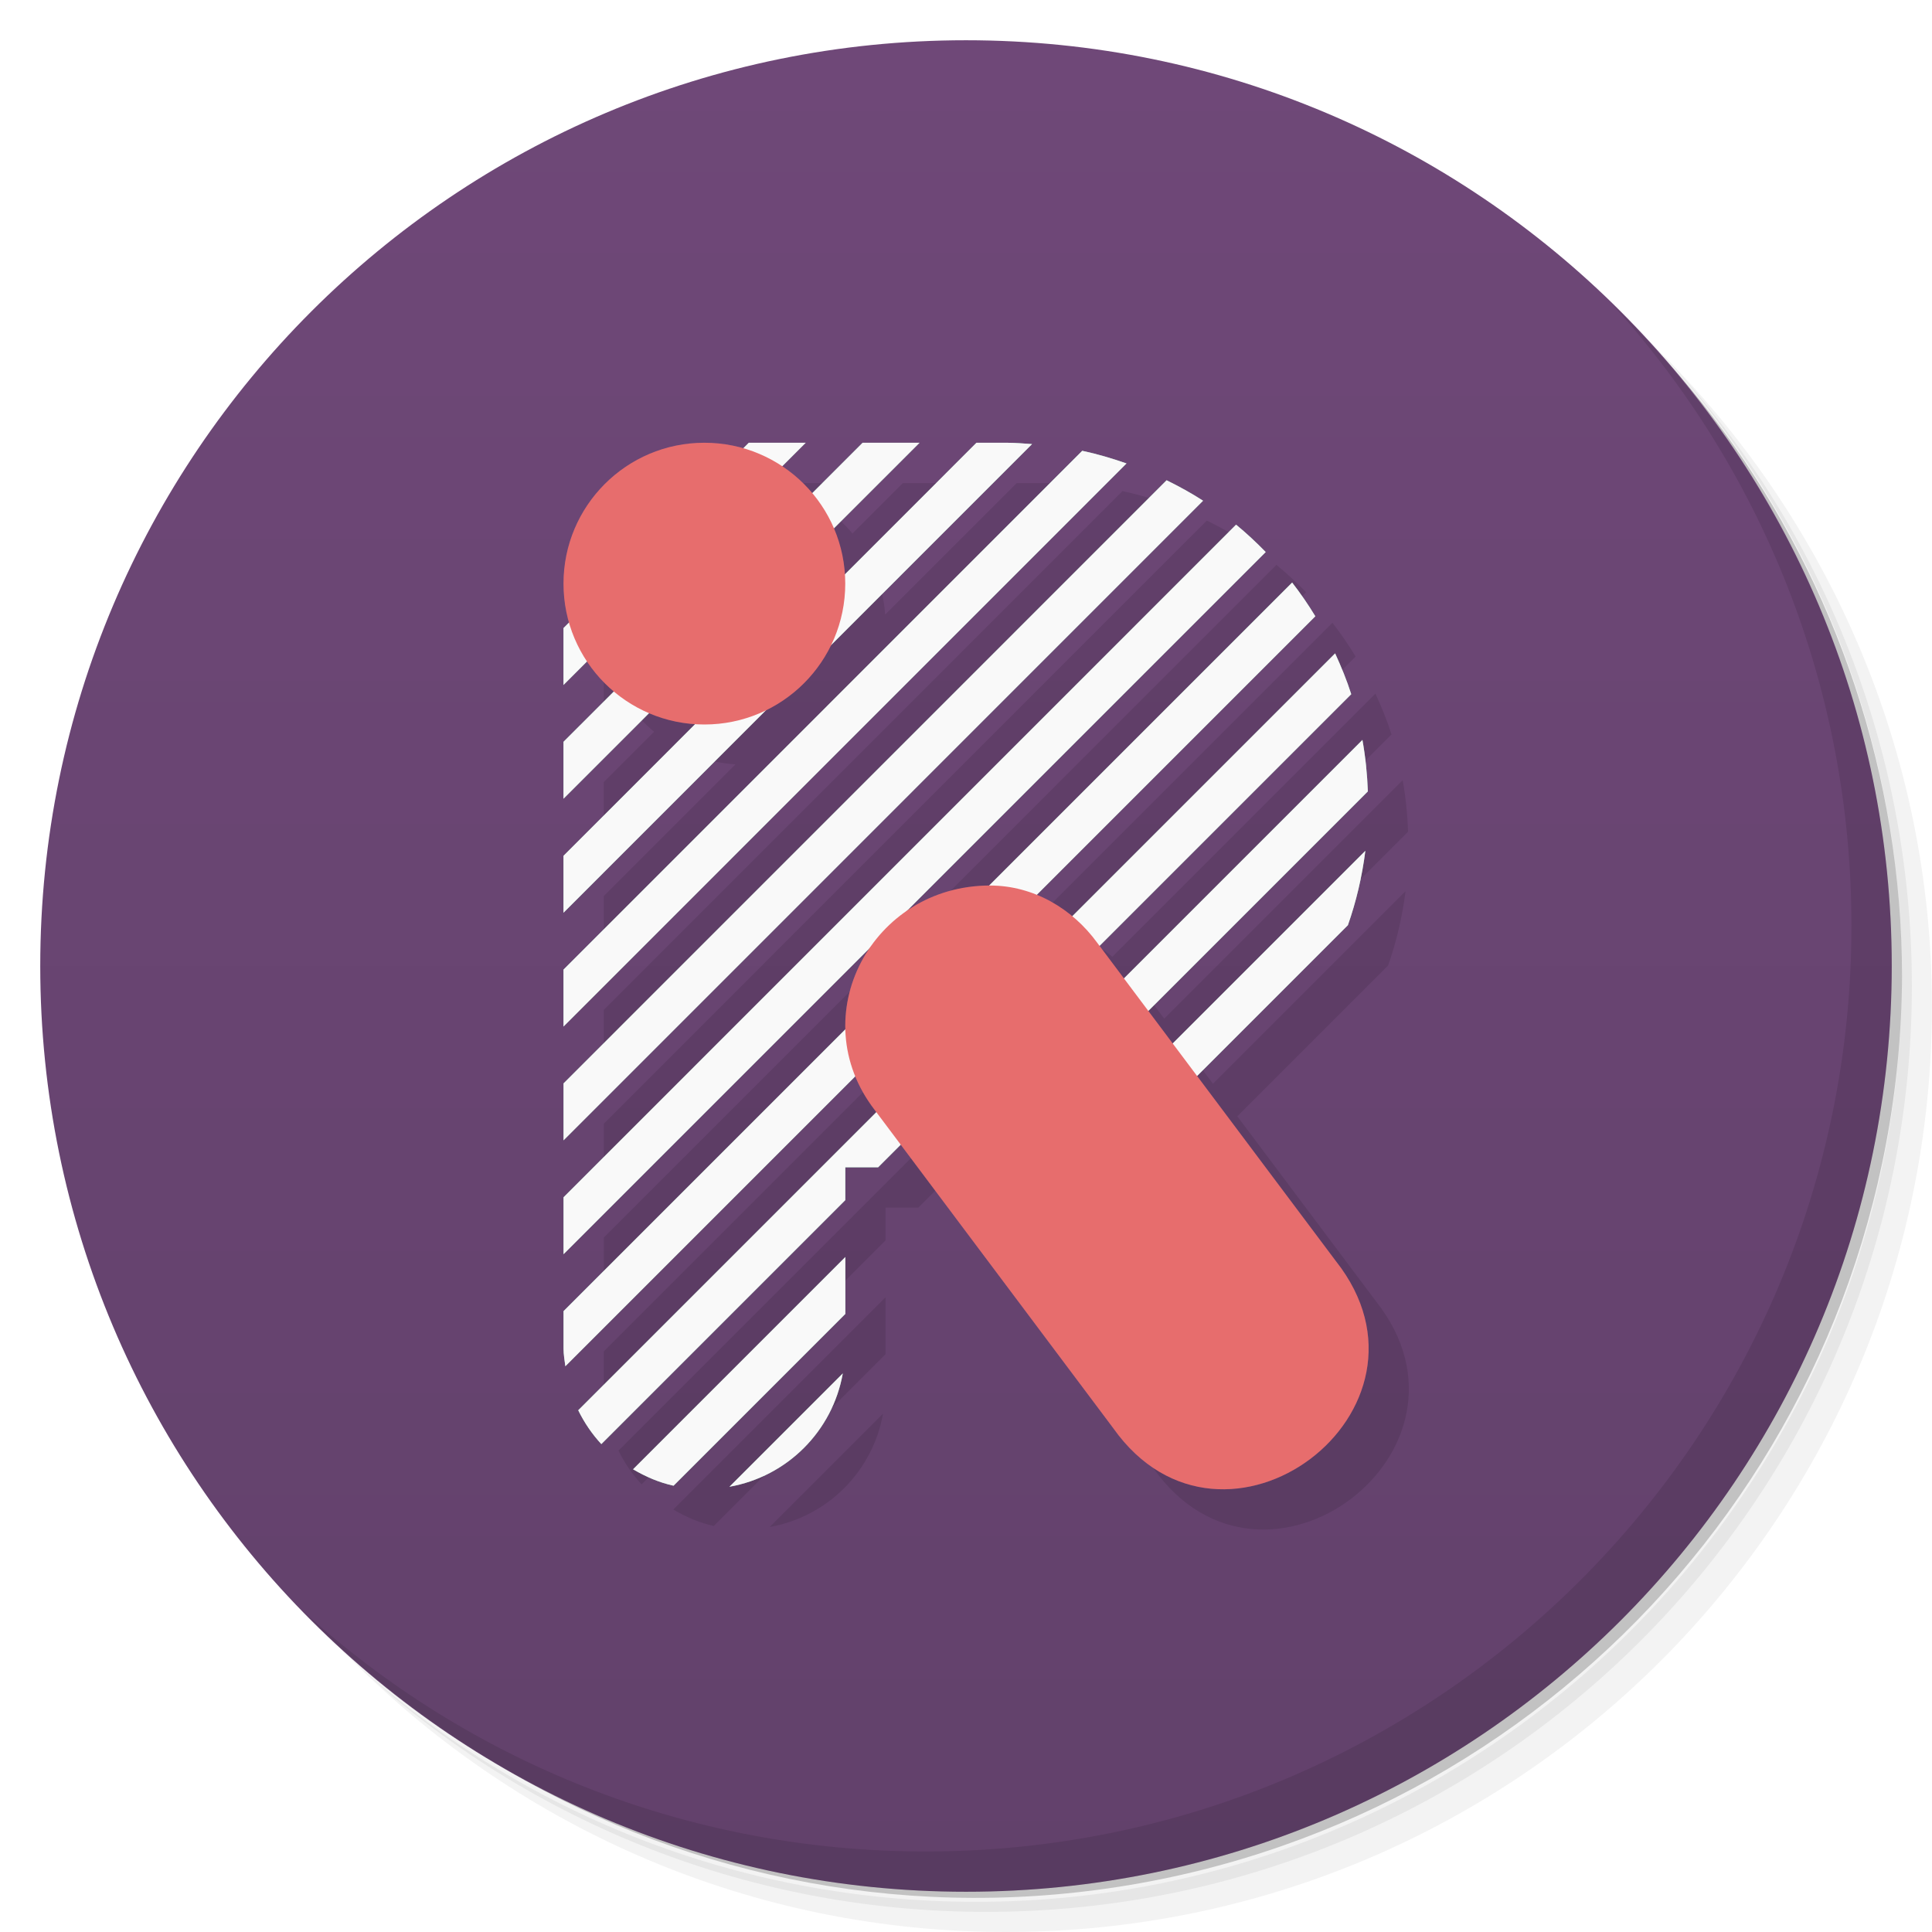
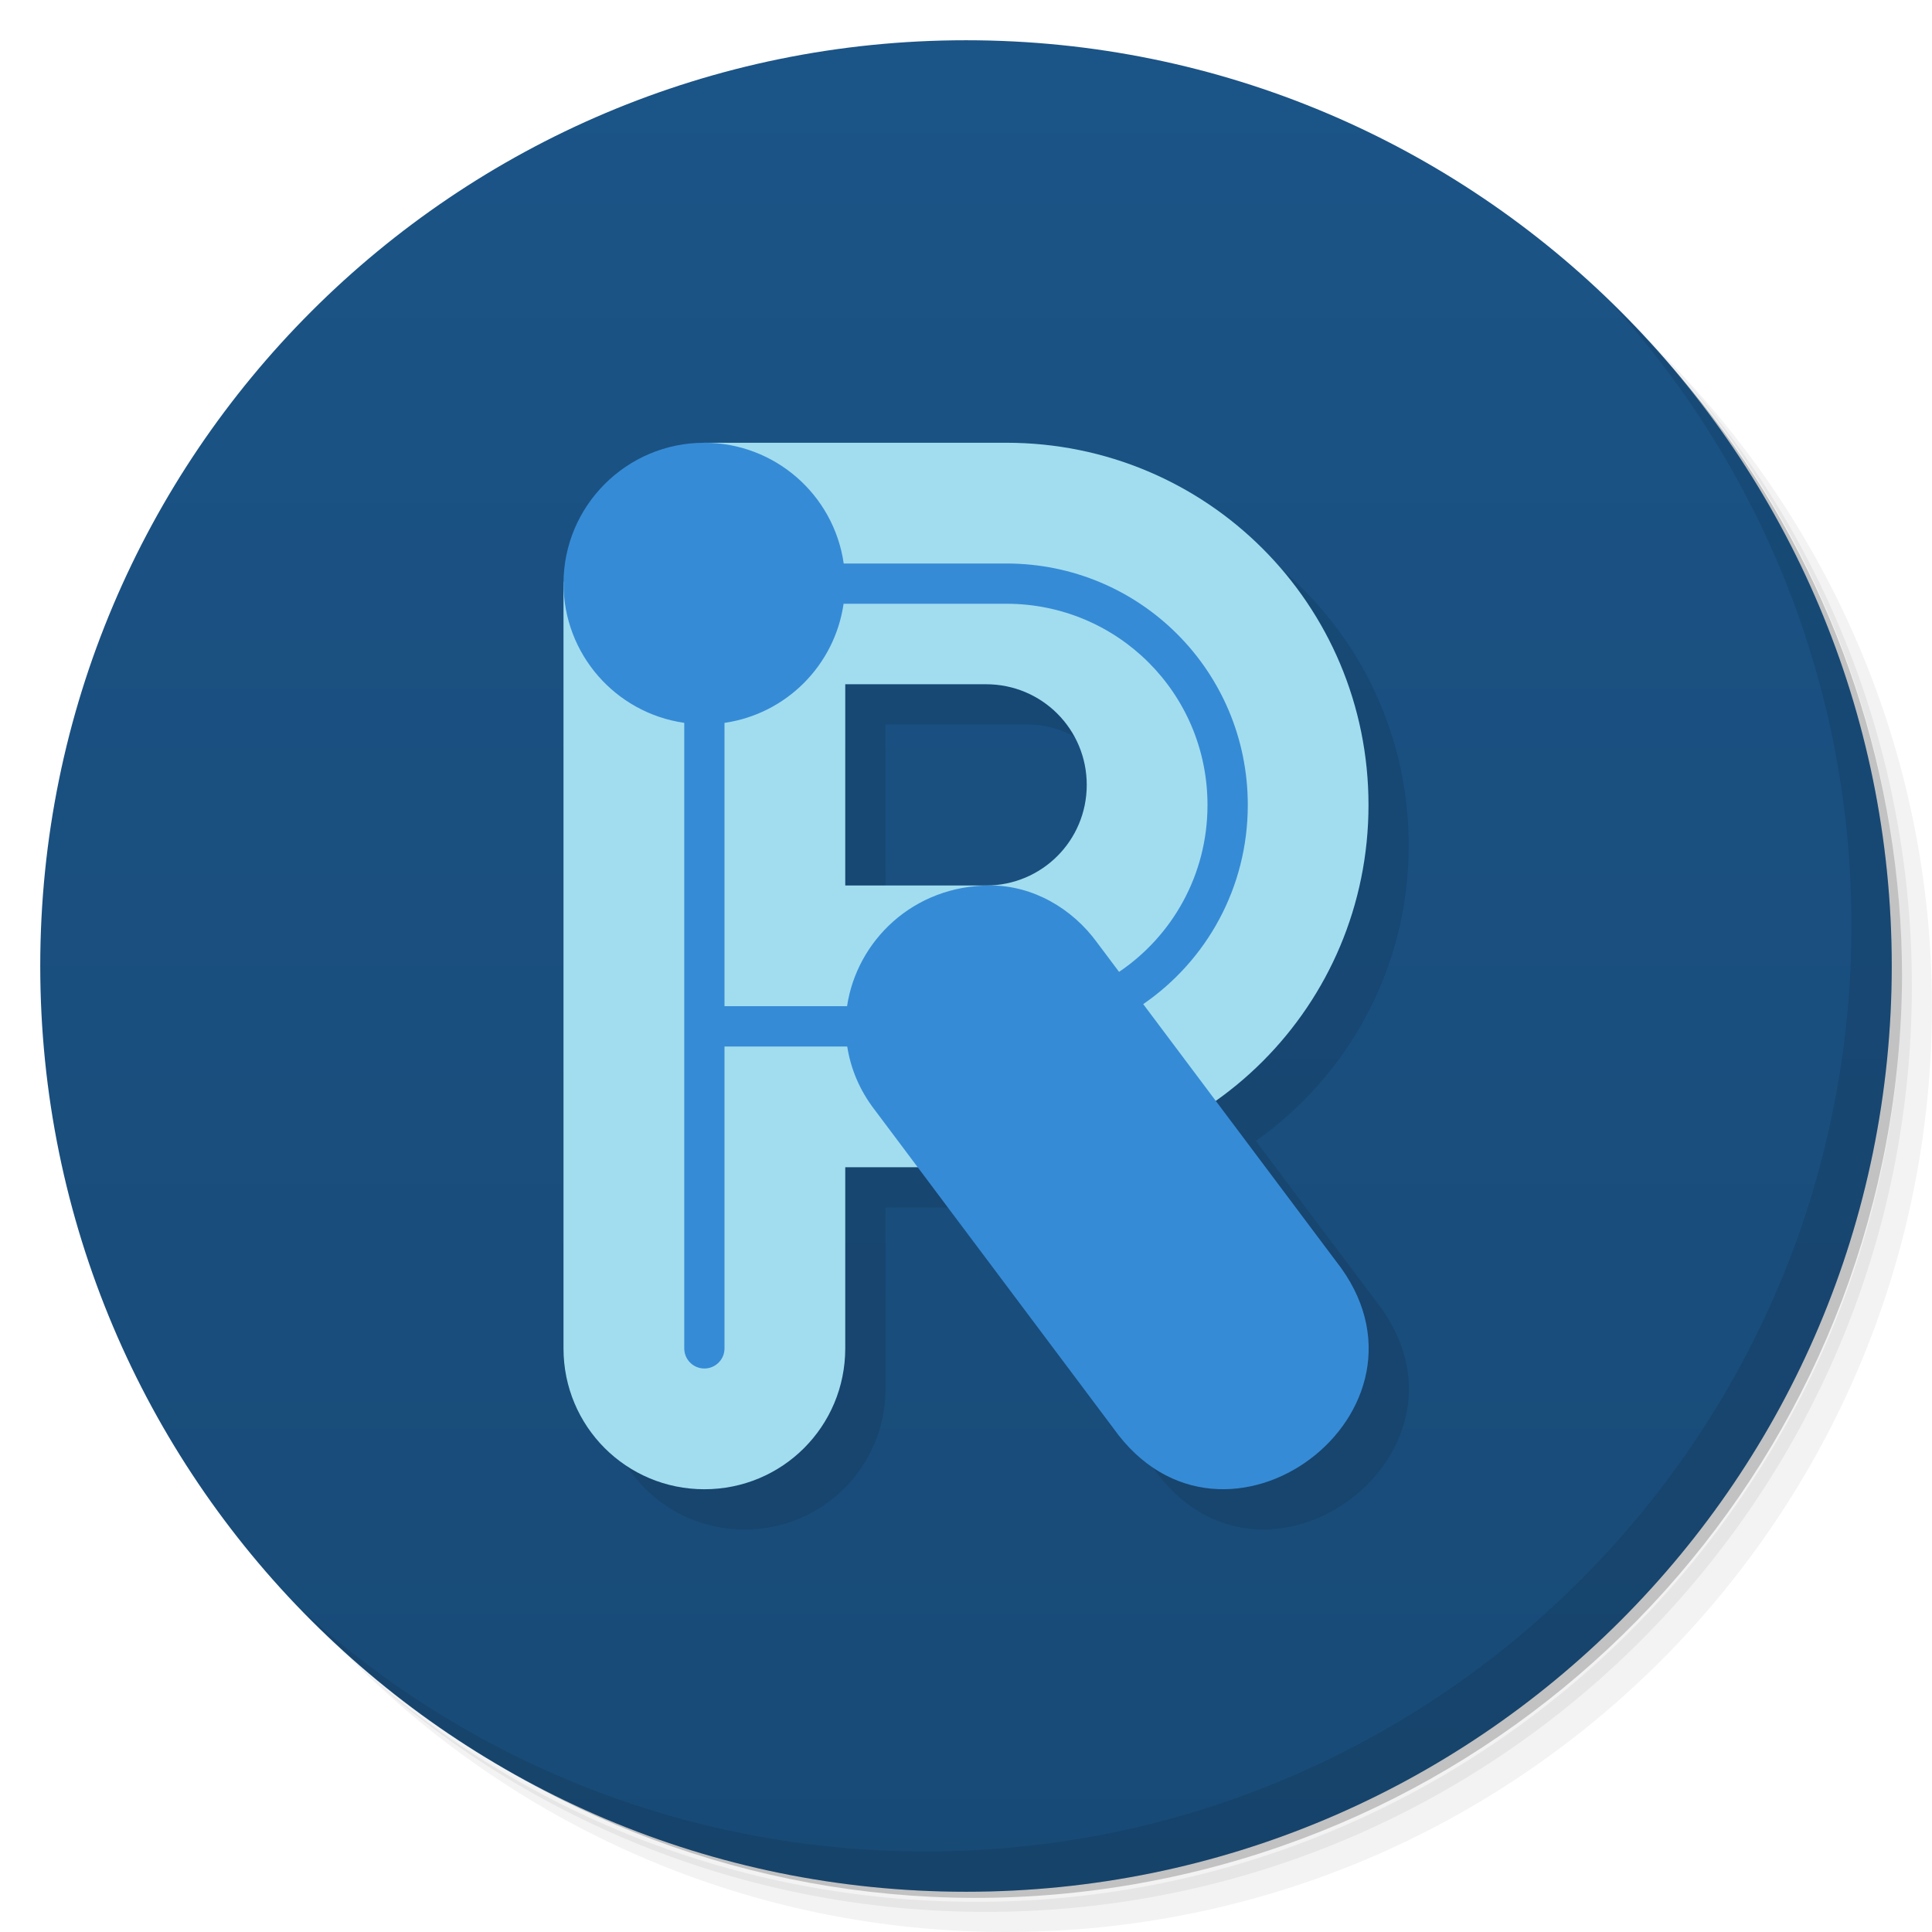
<svg xmlns="http://www.w3.org/2000/svg" version="1.1" viewBox="0 0 48 48">
  <defs>
    <linearGradient id="linearGradient3764" x1="1" x2="47" gradientTransform="matrix(0 -1 1 0 -1.5e-6 48)" gradientUnits="userSpaceOnUse">
-       <stop style="stop-color:#62416b" offset="0" />
-       <stop style="stop-color:#6f4878" offset="1" />
+       <stop style="stop-color:#184a76" offset="0" />
+       <stop style="stop-color:#1b5487" offset="1" />
    </linearGradient>
  </defs>
  <path d="m36.31 5c5.859 4.062 9.688 10.831 9.688 18.5 0 12.426-10.07 22.5-22.5 22.5-7.669 0-14.438-3.828-18.5-9.688 1.037 1.822 2.306 3.499 3.781 4.969 4.085 3.712 9.514 5.969 15.469 5.969 12.703 0 23-10.298 23-23 0-5.954-2.256-11.384-5.969-15.469-1.469-1.475-3.147-2.744-4.969-3.781zm4.969 3.781c3.854 4.113 6.219 9.637 6.219 15.719 0 12.703-10.297 23-23 23-6.081 0-11.606-2.364-15.719-6.219 4.16 4.144 9.883 6.719 16.219 6.719 12.703 0 23-10.298 23-23 0-6.335-2.575-12.06-6.719-16.219z" style="opacity:.05" />
  <path d="m41.28 8.781c3.712 4.085 5.969 9.514 5.969 15.469 0 12.703-10.297 23-23 23-5.954 0-11.384-2.256-15.469-5.969 4.113 3.854 9.637 6.219 15.719 6.219 12.703 0 23-10.298 23-23 0-6.081-2.364-11.606-6.219-15.719z" style="opacity:.1" />
-   <path d="m31.25 2.375c8.615 3.154 14.75 11.417 14.75 21.13 0 12.426-10.07 22.5-22.5 22.5-9.708 0-17.971-6.135-21.12-14.75a23 23 0 0 0 44.875 -7 23 23 0 0 0 -16 -21.875z" style="opacity:.2" />
+   <path d="m31.25 2.375c8.615 3.154 14.75 11.417 14.75 21.13 0 12.426-10.07 22.5-22.5 22.5-9.708 0-17.971-6.135-21.12-14.75a23 23 0 0 0 44.875-7 23 23 0 0 0-16-21.875z" style="opacity:.2" />
  <path d="m24 1c12.703 0 23 10.297 23 23s-10.297 23-23 23-23-10.297-23-23 10.297-23 23-23z" style="fill:url(#linearGradient3764)" />
+   <path d="m18.5 12c-1.939 0-3.5 1.561-3.5 3.5v19c0 1.939 1.561 3.5 3.5 3.5s3.5-1.561 3.5-3.5v-4.5h1.799l4.861 6.484c2.741 3.861 8.464-0.443 5.527-4.156l-2.986-3.982c2.299-1.627 3.799-4.303 3.799-7.346 0-4.986-4.014-9-9-9h-2-5.5zm3.5 6h2.5 0.5 0.5c1.385 0 2.5 1.115 2.5 2.5s-1.115 2.5-2.5 2.5h-0.5-0.5-2.5v-2.5-2.5z" style="opacity:.1;paint-order:stroke fill markers" />
+   <path d="m17.5 11-3.496 3.459c-1.63e-4 0.014-0.004 0.027-0.004 0.041v19c0 1.939 1.561 3.5 3.5 3.5s3.5-1.561 3.5-3.5v-4.5h4c4.986 0 9-4.014 9-9s-4.014-9-9-9h-2-5.5zm3.5 6h2.5 0.5 0.5c1.385 0 2.5 1.115 2.5 2.5s-1.115 2.5-2.5 2.5h-0.5-0.5-2.5v-2.5-2.5z" style="fill:#a2ddef;paint-order:stroke fill markers" />
  <path d="m40.03 7.531c3.712 4.084 5.969 9.514 5.969 15.469 0 12.703-10.297 23-23 23-5.954 0-11.384-2.256-15.469-5.969 4.178 4.291 10.01 6.969 16.469 6.969 12.703 0 23-10.298 23-23 0-6.462-2.677-12.291-6.969-16.469z" style="opacity:.1" />
-   <path d="m18.604 11l-4.604 4.604v1.414l6.018-6.018h-1.414zm2.828 0l-7.432 7.43v1.414l8.846-8.844h-1.414zm2.828 0l-10.26 10.262v1.414l11.641-11.643c-0.213-0.015-0.424-0.033-0.641-0.033h-0.74zm2.629 0.199l-12.889 12.891v1.414l13.988-13.99c-0.358-0.125-0.723-0.234-1.1-0.314zm2.094 0.734l-14.982 14.984v1.414l15.889-15.891c-0.29-0.188-0.594-0.354-0.906-0.508zm1.727 1.102l-16.709 16.711v1.414l17.445-17.445c-0.233-0.239-0.478-0.468-0.736-0.68zm1.393 1.438l-18.102 18.102v0.926c0 0.152 0.026 0.297 0.045 0.443l18.633-18.633c-0.177-0.291-0.368-0.57-0.576-0.838zm1.068 1.76l-18.805 18.805c0.151 0.308 0.343 0.591 0.574 0.84l6.061-6.061v-0.816h0.816l11.754-11.754c-0.111-0.349-0.249-0.685-0.4-1.014zm0.678 2.15l-10.617 10.617h1.414l9.338-9.338c-0.016-0.435-0.06-0.862-0.135-1.279zm0.072 2.756l-7.781 7.781c0.64-0.08 1.257-0.227 1.848-0.434l5.5-5.5c0.207-0.59 0.353-1.208 0.434-1.848zm-12.92 10.092l-5.273 5.273c0.31 0.183 0.644 0.328 1.006 0.408l4.268-4.268v-1.414zm-0.062 2.891l-2.816 2.816c1.437-0.256 2.56-1.379 2.816-2.816z" style="fill:#8ca" />
-   <circle cx="17.5" cy="14.5" r="3.5" style="fill:#764d80" />
-   <path d="m24.606 22c-2.951-3e-3 -4.669 3.249-2.874 5.577l5.929 7.909c2.741 3.861 8.463-0.444 5.526-4.157l-5.929-7.909c-0.621-0.854-1.597-1.418-2.651-1.419z" style="fill:#764d80" />
-   <path d="m18.5 12.001a3.5 3.5 0 0 0 -3.5 3.5 3.5 3.5 0 0 0 0.137 0.967l-0.137 0.137v1.414l0.584-0.584a3.5 3.5 0 0 0 0.666 0.746l-1.25 1.25v1.414l2.125-2.125a3.5 3.5 0 0 0 1.148 0.27l-3.273 3.273v1.414l5.029-5.031a3.5 3.5 0 0 0 1.613 -1.613l4.998-4.998c-0.213-0.015-0.424-0.033-0.641-0.033h-0.74l-3.268 3.268a3.5 3.5 0 0 0 -0.275 -1.139l2.129-2.129h-1.414l-1.252 1.252a3.5 3.5 0 0 0 -0.746 -0.668l0.584-0.584h-1.414l-0.139 0.139a3.5 3.5 0 0 0 -0.965 -0.139zm9.389 0.199-12.889 12.891v1.414l13.988-13.99c-0.358-0.125-0.723-0.234-1.1-0.314zm2.094 0.734l-14.982 14.984v1.414l15.889-15.891c-0.29-0.188-0.594-0.354-0.906-0.508zm1.727 1.102-16.709 16.711v1.414l7.609-7.609c-0.404 0.59-0.619 1.294-0.602 2.016l-7.008 7.008v0.926c0 0.152 0.026 0.297 0.045 0.443l7.207-7.207c0.117 0.288 0.271 0.571 0.479 0.84l0.041 0.055-7.406 7.406c0.151 0.308 0.343 0.591 0.574 0.84l6.061-6.061v-0.816h0.816l0.561-0.561 5.283 7.045c2.741 3.861 8.462-0.443 5.525-4.156l-3.445-4.596 3.746-3.746c0.207-0.59 0.353-1.208 0.434-1.848l-4.785 4.785-0.605-0.809 5.453-5.453c-0.016-0.435-0.06-0.862-0.135-1.279l-5.924 5.924-0.607-0.807 6.254-6.254c-0.111-0.349-0.249-0.685-0.4-1.014l-6.537 6.537c-0.269-0.223-0.572-0.392-0.893-0.521l6.938-6.938c-0.177-0.291-0.368-0.57-0.576-0.838l-7.529 7.529c-0.797 6e-3 -1.497 0.254-2.066 0.652l8.94-8.94c-0.233-0.239-0.478-0.468-0.736-0.68zm-9.709 18.195-5.273 5.273c0.31 0.183 0.644 0.328 1.006 0.408l4.268-4.268zm-0.062 2.891-2.816 2.816c1.437-0.256 2.56-1.379 2.816-2.816z" style="opacity:.1" />
-   <path d="m18.604 11l-4.604 4.604v1.414l6.018-6.018h-1.414zm2.828 0l-7.432 7.43v1.414l8.846-8.844h-1.414zm2.828 0l-10.26 10.262v1.414l11.641-11.643c-0.213-0.015-0.424-0.033-0.641-0.033h-0.74zm2.629 0.199l-12.889 12.891v1.414l13.988-13.99c-0.358-0.125-0.723-0.234-1.1-0.314zm2.094 0.734l-14.982 14.984v1.414l15.889-15.891c-0.29-0.188-0.594-0.354-0.906-0.508zm1.727 1.102l-16.709 16.711v1.414l17.445-17.445c-0.233-0.239-0.478-0.468-0.736-0.68zm1.393 1.438l-18.102 18.102v0.926c0 0.152 0.026 0.297 0.045 0.443l18.633-18.633c-0.177-0.291-0.368-0.57-0.576-0.838zm1.068 1.76l-18.805 18.805c0.151 0.308 0.343 0.591 0.574 0.84l6.061-6.061v-0.816h0.816l11.754-11.754c-0.111-0.349-0.249-0.685-0.4-1.014zm0.678 2.15l-10.617 10.617h1.414l9.338-9.338c-0.016-0.435-0.06-0.862-0.135-1.279zm0.072 2.756l-7.781 7.781c0.64-0.08 1.257-0.227 1.848-0.434l5.5-5.5c0.207-0.59 0.353-1.208 0.434-1.848zm-12.92 10.092l-5.273 5.273c0.31 0.183 0.644 0.328 1.006 0.408l4.268-4.268v-1.414zm-0.062 2.891l-2.816 2.816c1.437-0.256 2.56-1.379 2.816-2.816z" style="fill:#f9f9f9" />
-   <circle cx="17.5" cy="14.5" r="3.5" style="fill:#e76d6d" />
-   <path d="m24.606 22c-2.951-3e-3 -4.669 3.249-2.874 5.577l5.929 7.909c2.741 3.861 8.463-0.444 5.526-4.157l-5.929-7.909c-0.621-0.854-1.597-1.418-2.651-1.419z" style="fill:#e76d6d" />
+   <path d="m17.5 11a3.5 3.5 0 0 0-3.5 3.5 3.5 3.5 0 0 0 3 3.459v15.541c0 0.277 0.223 0.5 0.5 0.5s0.5-0.223 0.5-0.5v-7.5h3.049c0.085 0.54 0.3 1.079 0.684 1.576l5.928 7.908c2.741 3.861 8.464-0.443 5.527-4.156l-4.785-6.381c1.571-1.08 2.598-2.889 2.598-4.947 0-3.324-2.676-6-6-6h-4.039a3.5 3.5 0 0 0-3.461-3zm3.459 4h4.041c2.77 0 5 2.23 5 5 0 1.73-0.87 3.249-2.197 4.146l-0.545-0.727c-0.621-0.854-1.598-1.419-2.652-1.42-1.929-0.002-3.321 1.388-3.561 3h-3.045v-7.039a3.5 3.5 0 0 0 2.959-2.961z" style="fill:#368bd6;paint-order:stroke fill markers" />
</svg>
